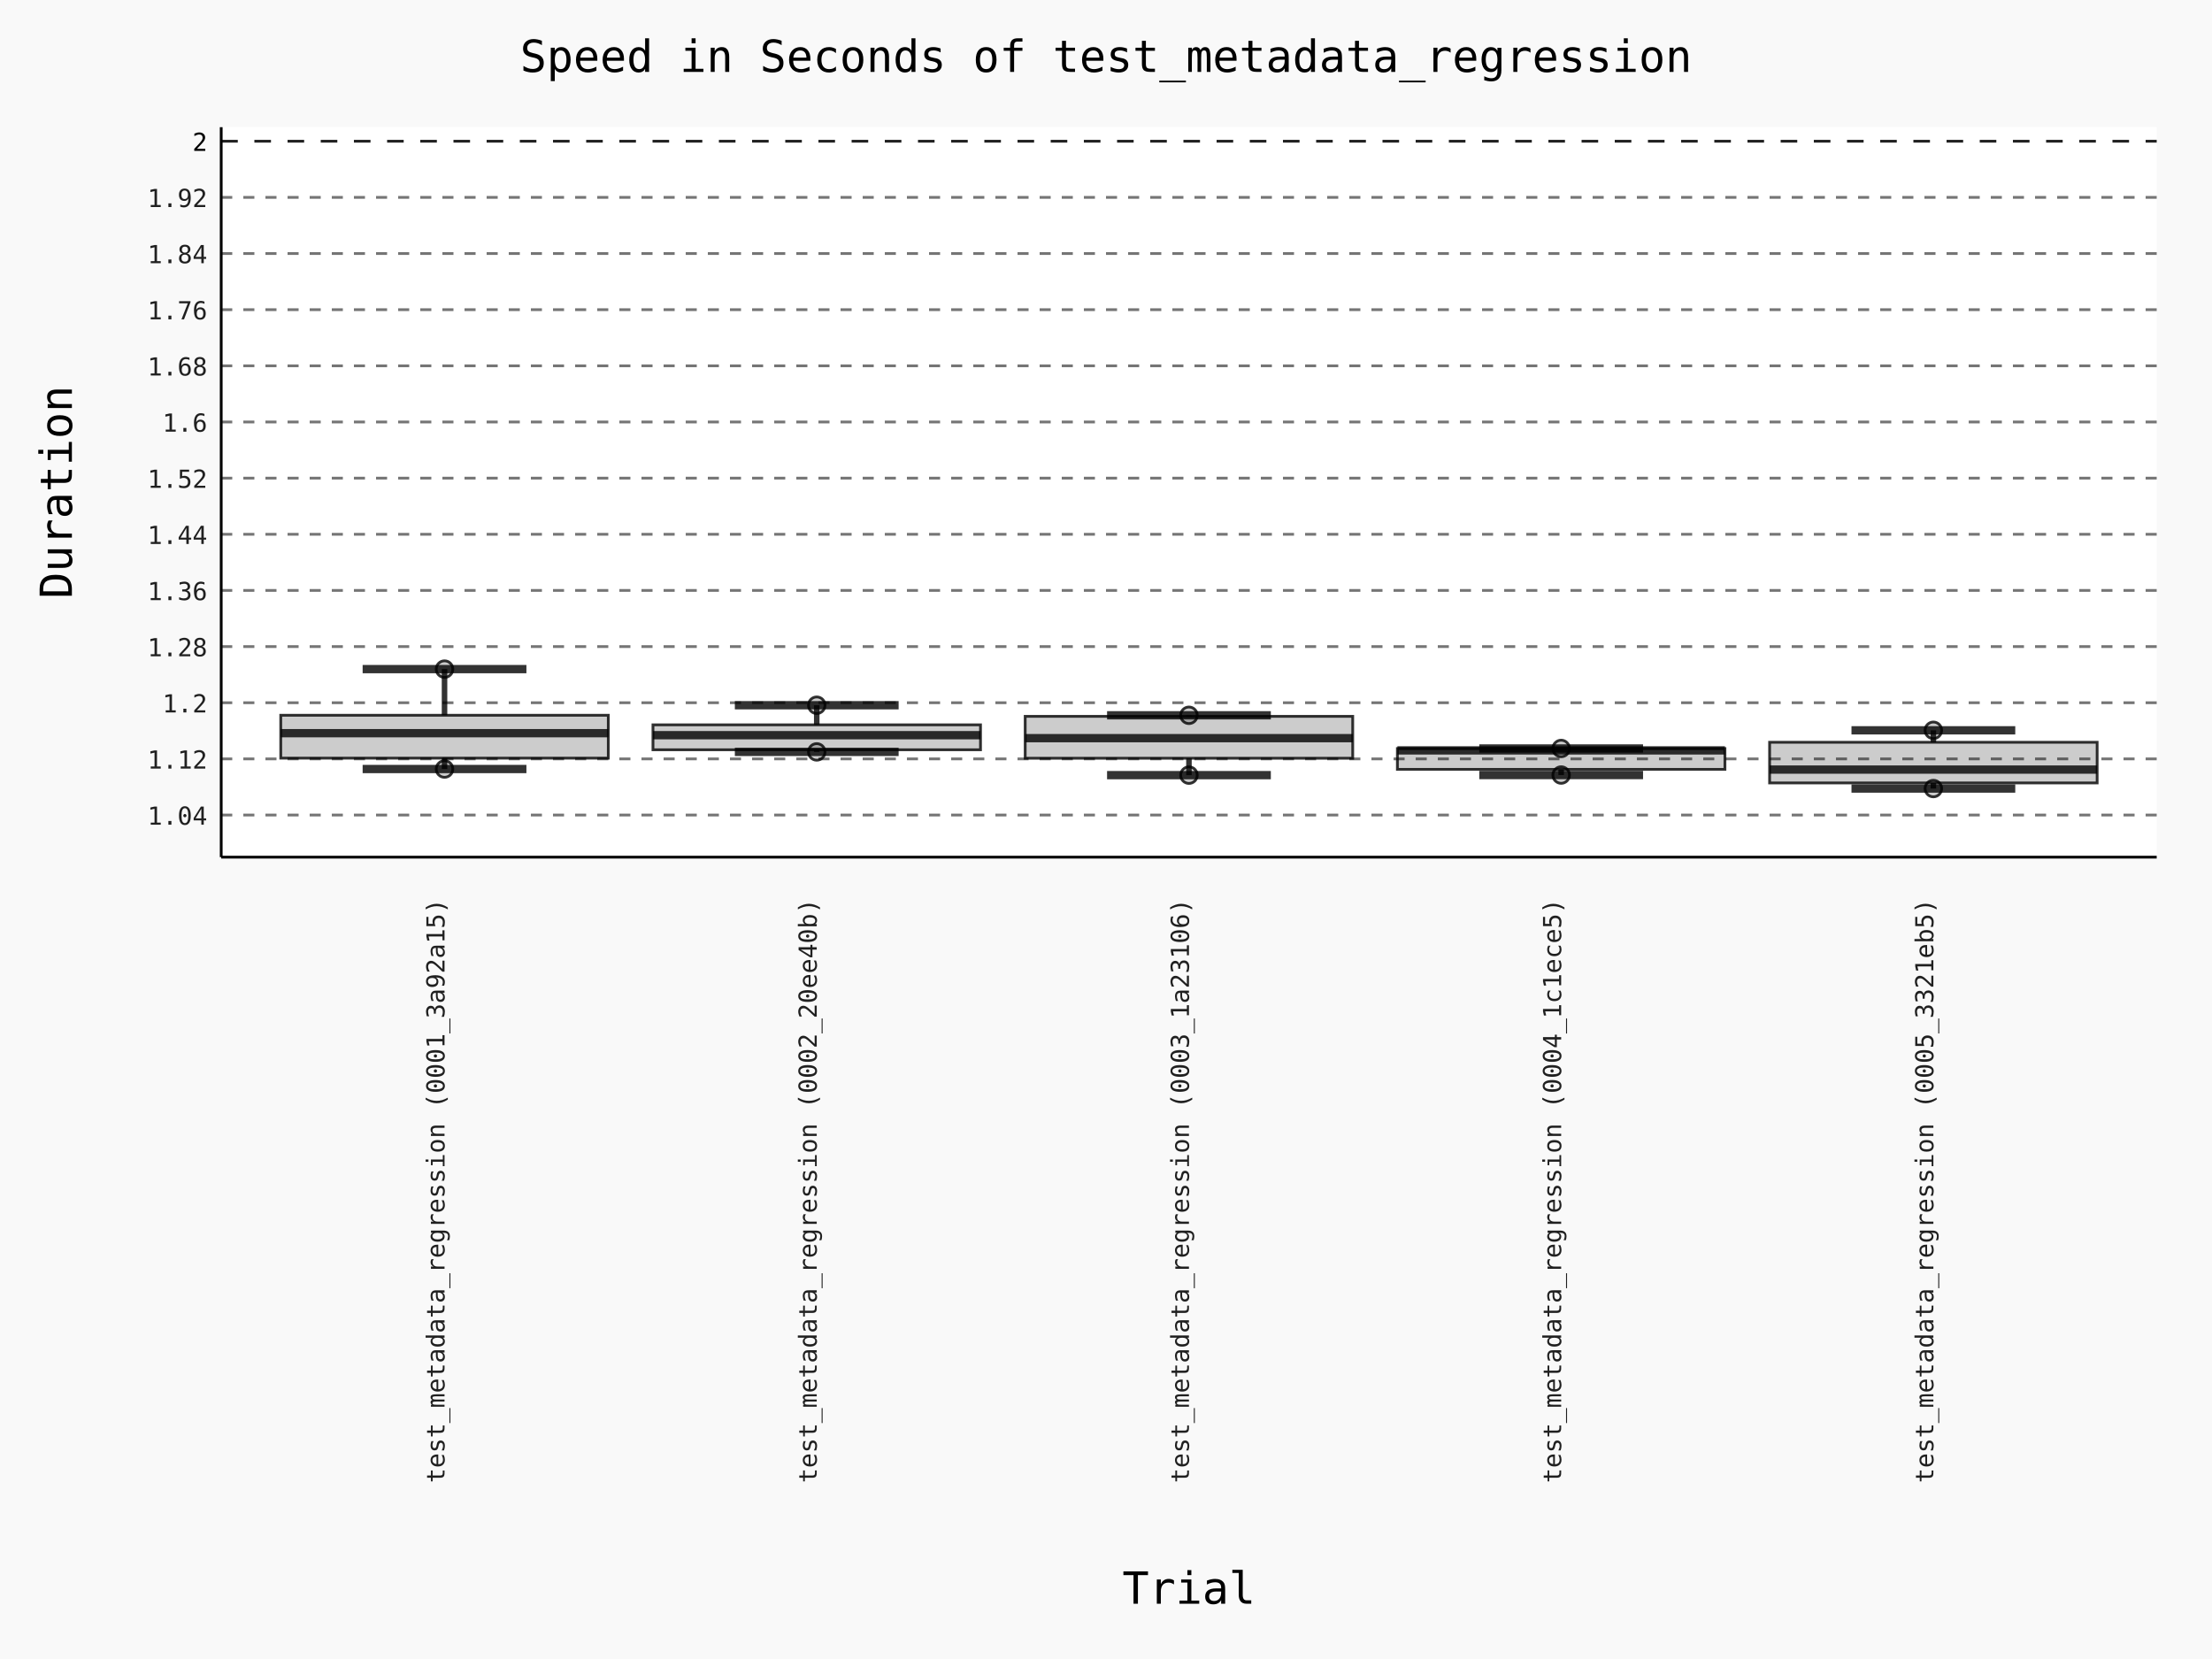
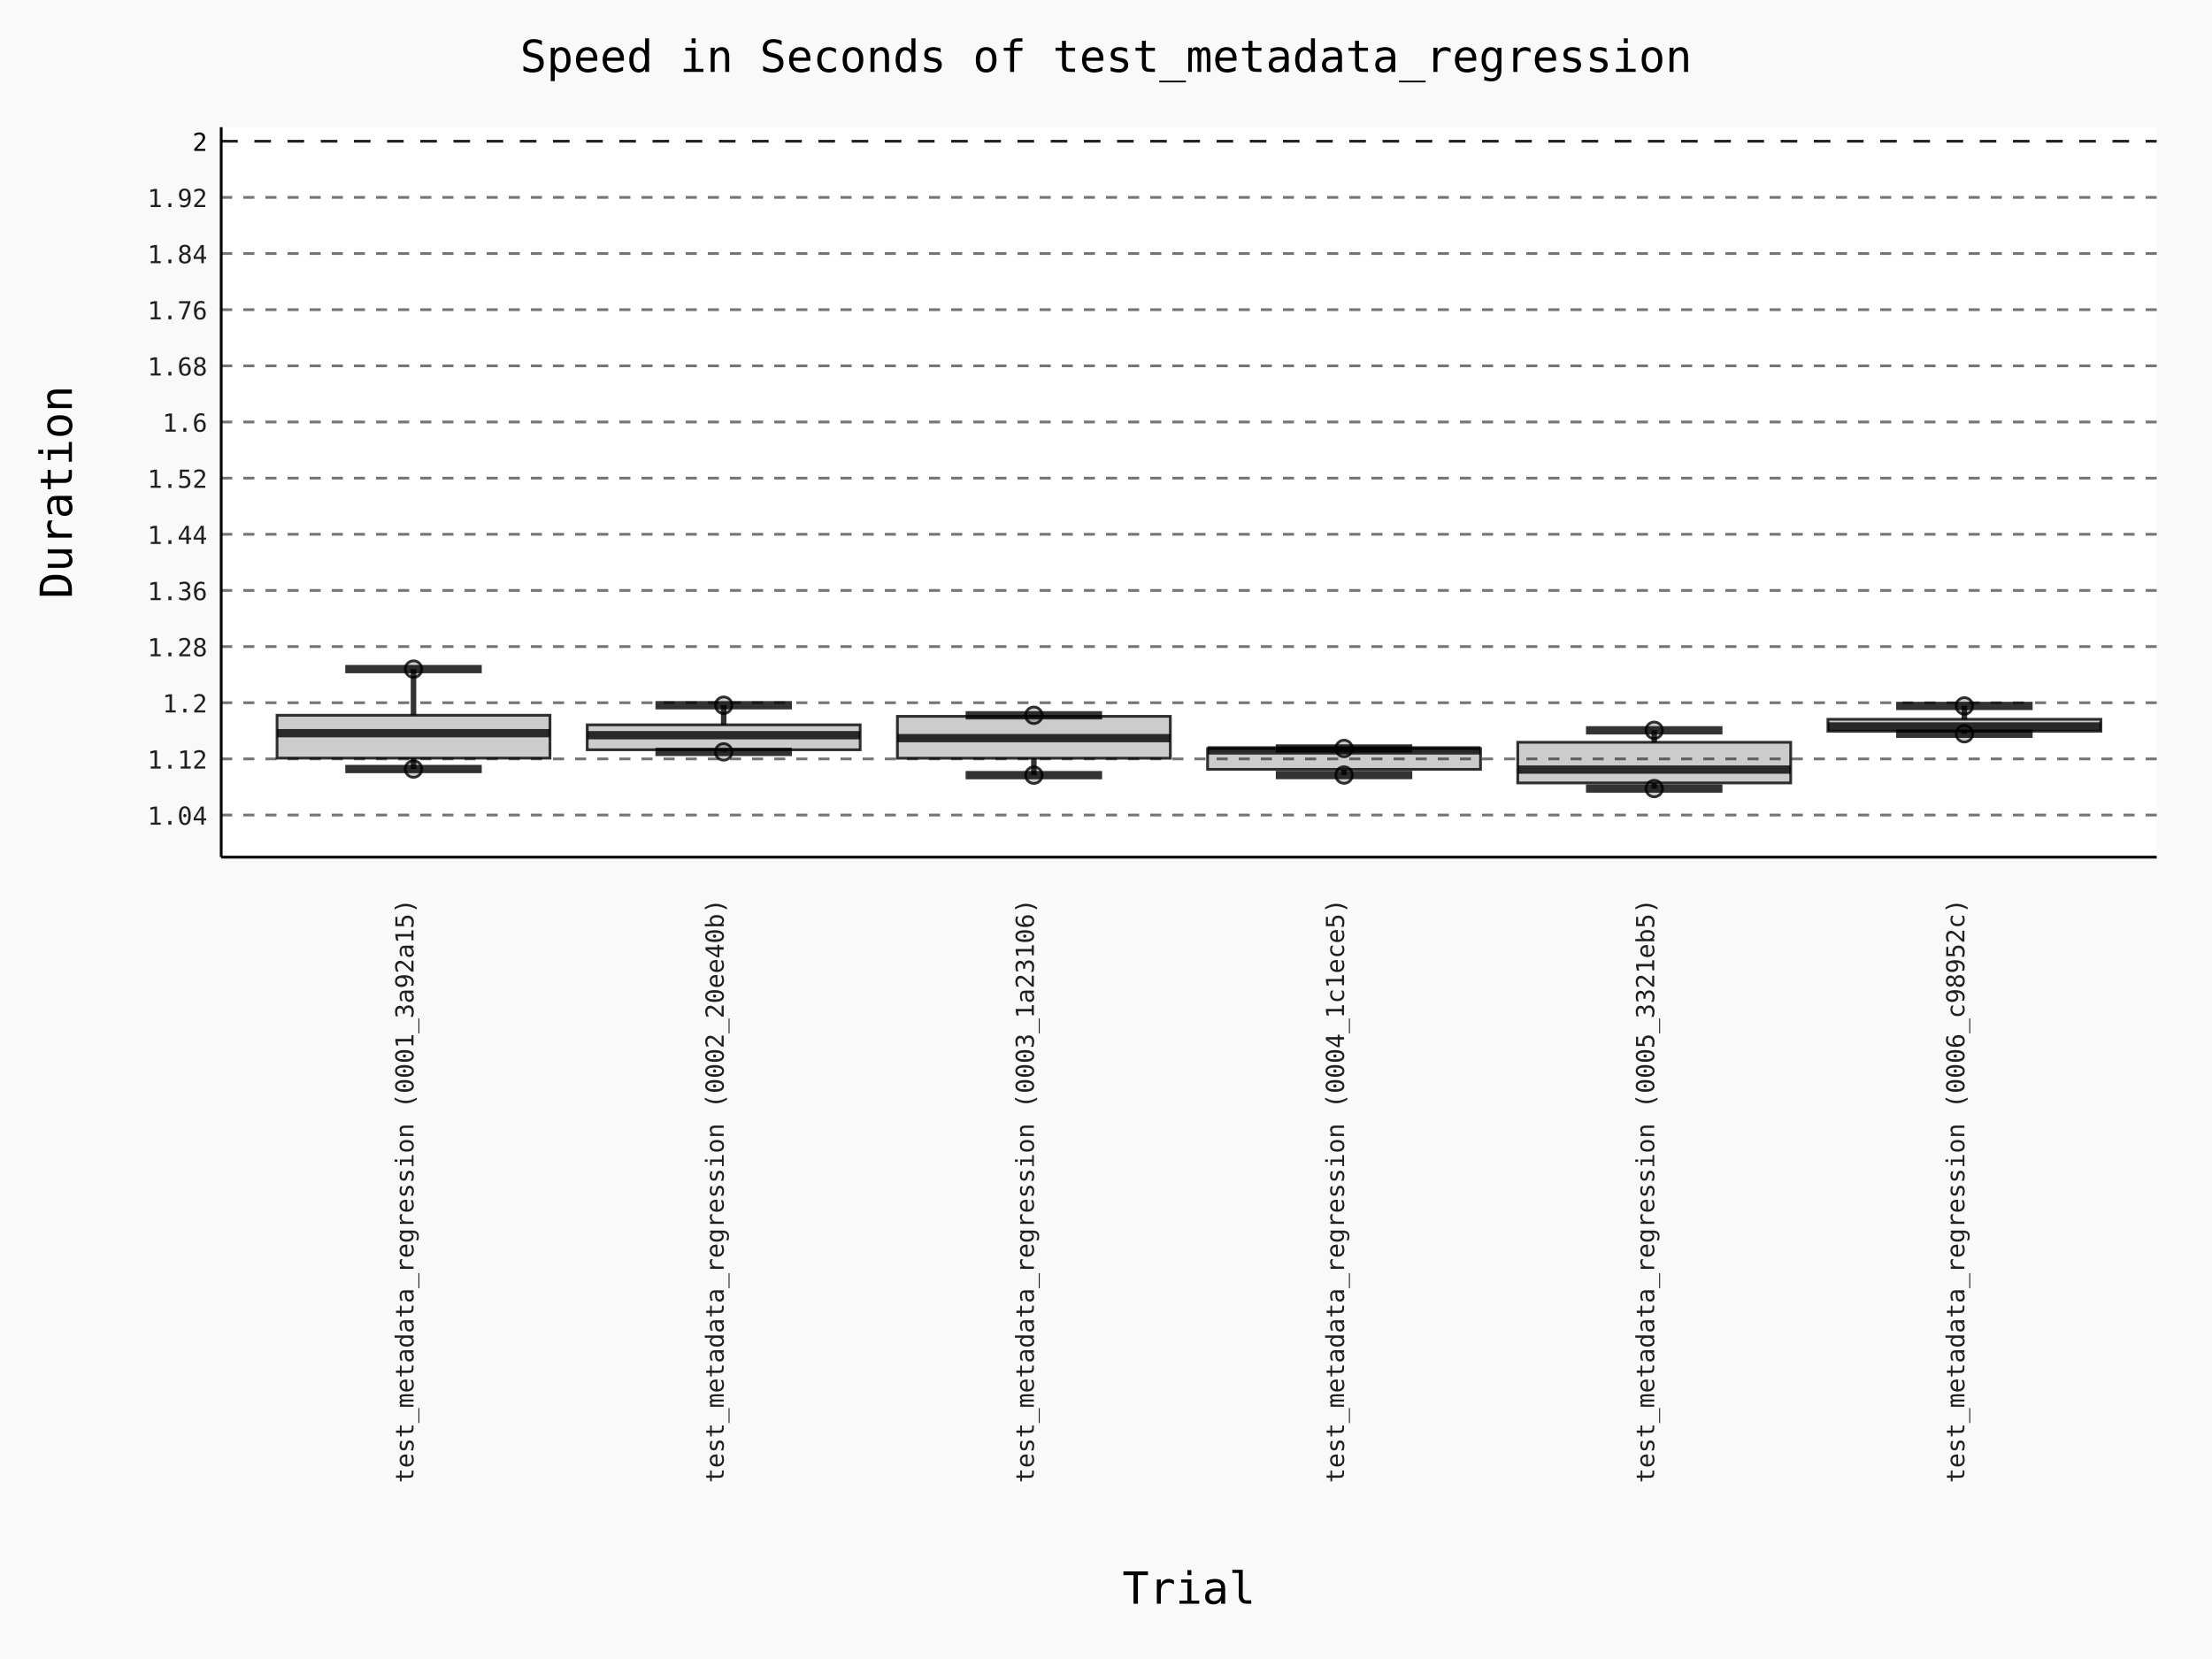
- <svg xmlns="http://www.w3.org/2000/svg" id="chart-25649bca-353e-4a6a-8b78-51e750703fa0" class="pygal-chart" viewBox="0 0 800 600">
+ <svg xmlns="http://www.w3.org/2000/svg" id="chart-a301dcea-3235-4572-bc55-244e0a274393" class="pygal-chart" viewBox="0 0 800 600">
  <defs>
-     <style type="text/css">#chart-25649bca-353e-4a6a-8b78-51e750703fa0{-webkit-user-select:none;-webkit-font-smoothing:antialiased;font-family:Consolas,"Deja Vu Sans Mono","Bitstream Vera Sans Mono","Courier New",monospace}#chart-25649bca-353e-4a6a-8b78-51e750703fa0 .title{font-family:Consolas,"Deja Vu Sans Mono","Bitstream Vera Sans Mono","Courier New",monospace;font-size:16px}#chart-25649bca-353e-4a6a-8b78-51e750703fa0 .legends .legend text{font-family:Consolas,"Deja Vu Sans Mono","Bitstream Vera Sans Mono","Courier New",monospace;font-size:14px}#chart-25649bca-353e-4a6a-8b78-51e750703fa0 .axis text{font-family:Consolas,"Deja Vu Sans Mono","Bitstream Vera Sans Mono","Courier New",monospace;font-size:10px}#chart-25649bca-353e-4a6a-8b78-51e750703fa0 .axis text.major{font-family:Consolas,"Deja Vu Sans Mono","Bitstream Vera Sans Mono","Courier New",monospace;font-size:10px}#chart-25649bca-353e-4a6a-8b78-51e750703fa0 .text-overlay text.value{font-family:Consolas,"Deja Vu Sans Mono","Bitstream Vera Sans Mono","Courier New",monospace;font-size:16px}#chart-25649bca-353e-4a6a-8b78-51e750703fa0 .text-overlay text.label{font-family:Consolas,"Deja Vu Sans Mono","Bitstream Vera Sans Mono","Courier New",monospace;font-size:10px}#chart-25649bca-353e-4a6a-8b78-51e750703fa0 .tooltip{font-family:Consolas,"Deja Vu Sans Mono","Bitstream Vera Sans Mono","Courier New",monospace;font-size:14px}#chart-25649bca-353e-4a6a-8b78-51e750703fa0 text.no_data{font-family:Consolas,"Deja Vu Sans Mono","Bitstream Vera Sans Mono","Courier New",monospace;font-size:64px}
- #chart-25649bca-353e-4a6a-8b78-51e750703fa0{background-color:rgba(249,249,249,1)}#chart-25649bca-353e-4a6a-8b78-51e750703fa0 path,#chart-25649bca-353e-4a6a-8b78-51e750703fa0 line,#chart-25649bca-353e-4a6a-8b78-51e750703fa0 rect,#chart-25649bca-353e-4a6a-8b78-51e750703fa0 circle{-webkit-transition:150ms;-moz-transition:150ms;transition:150ms}#chart-25649bca-353e-4a6a-8b78-51e750703fa0 .graph &gt; .background{fill:rgba(249,249,249,1)}#chart-25649bca-353e-4a6a-8b78-51e750703fa0 .plot &gt; .background{fill:rgba(255,255,255,1)}#chart-25649bca-353e-4a6a-8b78-51e750703fa0 .graph{fill:rgba(0,0,0,.87)}#chart-25649bca-353e-4a6a-8b78-51e750703fa0 text.no_data{fill:rgba(0,0,0,1)}#chart-25649bca-353e-4a6a-8b78-51e750703fa0 .title{fill:rgba(0,0,0,1)}#chart-25649bca-353e-4a6a-8b78-51e750703fa0 .legends .legend text{fill:rgba(0,0,0,.87)}#chart-25649bca-353e-4a6a-8b78-51e750703fa0 .legends .legend:hover text{fill:rgba(0,0,0,1)}#chart-25649bca-353e-4a6a-8b78-51e750703fa0 .axis .line{stroke:rgba(0,0,0,1)}#chart-25649bca-353e-4a6a-8b78-51e750703fa0 .axis .guide.line{stroke:rgba(0,0,0,.54)}#chart-25649bca-353e-4a6a-8b78-51e750703fa0 .axis .major.line{stroke:rgba(0,0,0,.87)}#chart-25649bca-353e-4a6a-8b78-51e750703fa0 .axis text.major{fill:rgba(0,0,0,1)}#chart-25649bca-353e-4a6a-8b78-51e750703fa0 .axis.y .guides:hover .guide.line,#chart-25649bca-353e-4a6a-8b78-51e750703fa0 .line-graph .axis.x .guides:hover .guide.line,#chart-25649bca-353e-4a6a-8b78-51e750703fa0 .stackedline-graph .axis.x .guides:hover .guide.line,#chart-25649bca-353e-4a6a-8b78-51e750703fa0 .xy-graph .axis.x .guides:hover .guide.line{stroke:rgba(0,0,0,1)}#chart-25649bca-353e-4a6a-8b78-51e750703fa0 .axis .guides:hover text{fill:rgba(0,0,0,1)}#chart-25649bca-353e-4a6a-8b78-51e750703fa0 .reactive{fill-opacity:.7;stroke-opacity:.8}#chart-25649bca-353e-4a6a-8b78-51e750703fa0 .ci{stroke:rgba(0,0,0,.87)}#chart-25649bca-353e-4a6a-8b78-51e750703fa0 .reactive.active,#chart-25649bca-353e-4a6a-8b78-51e750703fa0 .active .reactive{fill-opacity:.8;stroke-opacity:.9;stroke-width:4}#chart-25649bca-353e-4a6a-8b78-51e750703fa0 .ci .reactive.active{stroke-width:1.5}#chart-25649bca-353e-4a6a-8b78-51e750703fa0 .series text{fill:rgba(0,0,0,1)}#chart-25649bca-353e-4a6a-8b78-51e750703fa0 .tooltip rect{fill:rgba(255,255,255,1);stroke:rgba(0,0,0,1);-webkit-transition:opacity 150ms;-moz-transition:opacity 150ms;transition:opacity 150ms}#chart-25649bca-353e-4a6a-8b78-51e750703fa0 .tooltip .label{fill:rgba(0,0,0,.87)}#chart-25649bca-353e-4a6a-8b78-51e750703fa0 .tooltip .label{fill:rgba(0,0,0,.87)}#chart-25649bca-353e-4a6a-8b78-51e750703fa0 .tooltip .legend{font-size:.8em;fill:rgba(0,0,0,.54)}#chart-25649bca-353e-4a6a-8b78-51e750703fa0 .tooltip .x_label{font-size:.6em;fill:rgba(0,0,0,1)}#chart-25649bca-353e-4a6a-8b78-51e750703fa0 .tooltip .xlink{font-size:.5em;text-decoration:underline}#chart-25649bca-353e-4a6a-8b78-51e750703fa0 .tooltip .value{font-size:1.5em}#chart-25649bca-353e-4a6a-8b78-51e750703fa0 .bound{font-size:.5em}#chart-25649bca-353e-4a6a-8b78-51e750703fa0 .max-value{font-size:.75em;fill:rgba(0,0,0,.54)}#chart-25649bca-353e-4a6a-8b78-51e750703fa0 .map-element{fill:rgba(255,255,255,1);stroke:rgba(0,0,0,.54) !important}#chart-25649bca-353e-4a6a-8b78-51e750703fa0 .map-element .reactive{fill-opacity:inherit;stroke-opacity:inherit}#chart-25649bca-353e-4a6a-8b78-51e750703fa0 .color-0,#chart-25649bca-353e-4a6a-8b78-51e750703fa0 .color-0 a:visited{stroke:#000000;fill:#000000}#chart-25649bca-353e-4a6a-8b78-51e750703fa0 .color-1,#chart-25649bca-353e-4a6a-8b78-51e750703fa0 .color-1 a:visited{stroke:#000000;fill:#000000}#chart-25649bca-353e-4a6a-8b78-51e750703fa0 .color-2,#chart-25649bca-353e-4a6a-8b78-51e750703fa0 .color-2 a:visited{stroke:#000000;fill:#000000}#chart-25649bca-353e-4a6a-8b78-51e750703fa0 .color-3,#chart-25649bca-353e-4a6a-8b78-51e750703fa0 .color-3 a:visited{stroke:#000000;fill:#000000}#chart-25649bca-353e-4a6a-8b78-51e750703fa0 .color-4,#chart-25649bca-353e-4a6a-8b78-51e750703fa0 .color-4 a:visited{stroke:#000000;fill:#000000}#chart-25649bca-353e-4a6a-8b78-51e750703fa0 .text-overlay .color-0 text{fill:white}#chart-25649bca-353e-4a6a-8b78-51e750703fa0 .text-overlay .color-1 text{fill:white}#chart-25649bca-353e-4a6a-8b78-51e750703fa0 .text-overlay .color-2 text{fill:white}#chart-25649bca-353e-4a6a-8b78-51e750703fa0 .text-overlay .color-3 text{fill:white}#chart-25649bca-353e-4a6a-8b78-51e750703fa0 .text-overlay .color-4 text{fill:white}
- #chart-25649bca-353e-4a6a-8b78-51e750703fa0 text.no_data{text-anchor:middle}#chart-25649bca-353e-4a6a-8b78-51e750703fa0 .guide.line{fill:none}#chart-25649bca-353e-4a6a-8b78-51e750703fa0 .centered{text-anchor:middle}#chart-25649bca-353e-4a6a-8b78-51e750703fa0 .title{text-anchor:middle}#chart-25649bca-353e-4a6a-8b78-51e750703fa0 .legends .legend text{fill-opacity:1}#chart-25649bca-353e-4a6a-8b78-51e750703fa0 .axis.x text{text-anchor:middle}#chart-25649bca-353e-4a6a-8b78-51e750703fa0 .axis.x:not(.web) text[transform]{text-anchor:start}#chart-25649bca-353e-4a6a-8b78-51e750703fa0 .axis.x:not(.web) text[transform].backwards{text-anchor:end}#chart-25649bca-353e-4a6a-8b78-51e750703fa0 .axis.y text{text-anchor:end}#chart-25649bca-353e-4a6a-8b78-51e750703fa0 .axis.y text[transform].backwards{text-anchor:start}#chart-25649bca-353e-4a6a-8b78-51e750703fa0 .axis.y2 text{text-anchor:start}#chart-25649bca-353e-4a6a-8b78-51e750703fa0 .axis.y2 text[transform].backwards{text-anchor:end}#chart-25649bca-353e-4a6a-8b78-51e750703fa0 .axis .guide.line{stroke-dasharray:4,4}#chart-25649bca-353e-4a6a-8b78-51e750703fa0 .axis .major.guide.line{stroke-dasharray:6,6}#chart-25649bca-353e-4a6a-8b78-51e750703fa0 .horizontal .axis.y .guide.line,#chart-25649bca-353e-4a6a-8b78-51e750703fa0 .horizontal .axis.y2 .guide.line,#chart-25649bca-353e-4a6a-8b78-51e750703fa0 .vertical .axis.x .guide.line{opacity:0}#chart-25649bca-353e-4a6a-8b78-51e750703fa0 .horizontal .axis.always_show .guide.line,#chart-25649bca-353e-4a6a-8b78-51e750703fa0 .vertical .axis.always_show .guide.line{opacity:1 !important}#chart-25649bca-353e-4a6a-8b78-51e750703fa0 .axis.y .guides:hover .guide.line,#chart-25649bca-353e-4a6a-8b78-51e750703fa0 .axis.y2 .guides:hover .guide.line,#chart-25649bca-353e-4a6a-8b78-51e750703fa0 .axis.x .guides:hover .guide.line{opacity:1}#chart-25649bca-353e-4a6a-8b78-51e750703fa0 .axis .guides:hover text{opacity:1}#chart-25649bca-353e-4a6a-8b78-51e750703fa0 .nofill{fill:none}#chart-25649bca-353e-4a6a-8b78-51e750703fa0 .subtle-fill{fill-opacity:.2}#chart-25649bca-353e-4a6a-8b78-51e750703fa0 .dot{stroke-width:1px;fill-opacity:1}#chart-25649bca-353e-4a6a-8b78-51e750703fa0 .dot.active{stroke-width:5px}#chart-25649bca-353e-4a6a-8b78-51e750703fa0 .dot.negative{fill:transparent}#chart-25649bca-353e-4a6a-8b78-51e750703fa0 text,#chart-25649bca-353e-4a6a-8b78-51e750703fa0 tspan{stroke:none !important}#chart-25649bca-353e-4a6a-8b78-51e750703fa0 .series text.active{opacity:1}#chart-25649bca-353e-4a6a-8b78-51e750703fa0 .tooltip rect{fill-opacity:.95;stroke-width:.5}#chart-25649bca-353e-4a6a-8b78-51e750703fa0 .tooltip text{fill-opacity:1}#chart-25649bca-353e-4a6a-8b78-51e750703fa0 .showable{visibility:hidden}#chart-25649bca-353e-4a6a-8b78-51e750703fa0 .showable.shown{visibility:visible}#chart-25649bca-353e-4a6a-8b78-51e750703fa0 .gauge-background{fill:rgba(229,229,229,1);stroke:none}#chart-25649bca-353e-4a6a-8b78-51e750703fa0 .bg-lines{stroke:rgba(249,249,249,1);stroke-width:2px}
+     <style type="text/css">#chart-a301dcea-3235-4572-bc55-244e0a274393{-webkit-user-select:none;-webkit-font-smoothing:antialiased;font-family:Consolas,"Deja Vu Sans Mono","Bitstream Vera Sans Mono","Courier New",monospace}#chart-a301dcea-3235-4572-bc55-244e0a274393 .title{font-family:Consolas,"Deja Vu Sans Mono","Bitstream Vera Sans Mono","Courier New",monospace;font-size:16px}#chart-a301dcea-3235-4572-bc55-244e0a274393 .legends .legend text{font-family:Consolas,"Deja Vu Sans Mono","Bitstream Vera Sans Mono","Courier New",monospace;font-size:14px}#chart-a301dcea-3235-4572-bc55-244e0a274393 .axis text{font-family:Consolas,"Deja Vu Sans Mono","Bitstream Vera Sans Mono","Courier New",monospace;font-size:10px}#chart-a301dcea-3235-4572-bc55-244e0a274393 .axis text.major{font-family:Consolas,"Deja Vu Sans Mono","Bitstream Vera Sans Mono","Courier New",monospace;font-size:10px}#chart-a301dcea-3235-4572-bc55-244e0a274393 .text-overlay text.value{font-family:Consolas,"Deja Vu Sans Mono","Bitstream Vera Sans Mono","Courier New",monospace;font-size:16px}#chart-a301dcea-3235-4572-bc55-244e0a274393 .text-overlay text.label{font-family:Consolas,"Deja Vu Sans Mono","Bitstream Vera Sans Mono","Courier New",monospace;font-size:10px}#chart-a301dcea-3235-4572-bc55-244e0a274393 .tooltip{font-family:Consolas,"Deja Vu Sans Mono","Bitstream Vera Sans Mono","Courier New",monospace;font-size:14px}#chart-a301dcea-3235-4572-bc55-244e0a274393 text.no_data{font-family:Consolas,"Deja Vu Sans Mono","Bitstream Vera Sans Mono","Courier New",monospace;font-size:64px}
+ #chart-a301dcea-3235-4572-bc55-244e0a274393{background-color:rgba(249,249,249,1)}#chart-a301dcea-3235-4572-bc55-244e0a274393 path,#chart-a301dcea-3235-4572-bc55-244e0a274393 line,#chart-a301dcea-3235-4572-bc55-244e0a274393 rect,#chart-a301dcea-3235-4572-bc55-244e0a274393 circle{-webkit-transition:150ms;-moz-transition:150ms;transition:150ms}#chart-a301dcea-3235-4572-bc55-244e0a274393 .graph &gt; .background{fill:rgba(249,249,249,1)}#chart-a301dcea-3235-4572-bc55-244e0a274393 .plot &gt; .background{fill:rgba(255,255,255,1)}#chart-a301dcea-3235-4572-bc55-244e0a274393 .graph{fill:rgba(0,0,0,.87)}#chart-a301dcea-3235-4572-bc55-244e0a274393 text.no_data{fill:rgba(0,0,0,1)}#chart-a301dcea-3235-4572-bc55-244e0a274393 .title{fill:rgba(0,0,0,1)}#chart-a301dcea-3235-4572-bc55-244e0a274393 .legends .legend text{fill:rgba(0,0,0,.87)}#chart-a301dcea-3235-4572-bc55-244e0a274393 .legends .legend:hover text{fill:rgba(0,0,0,1)}#chart-a301dcea-3235-4572-bc55-244e0a274393 .axis .line{stroke:rgba(0,0,0,1)}#chart-a301dcea-3235-4572-bc55-244e0a274393 .axis .guide.line{stroke:rgba(0,0,0,.54)}#chart-a301dcea-3235-4572-bc55-244e0a274393 .axis .major.line{stroke:rgba(0,0,0,.87)}#chart-a301dcea-3235-4572-bc55-244e0a274393 .axis text.major{fill:rgba(0,0,0,1)}#chart-a301dcea-3235-4572-bc55-244e0a274393 .axis.y .guides:hover .guide.line,#chart-a301dcea-3235-4572-bc55-244e0a274393 .line-graph .axis.x .guides:hover .guide.line,#chart-a301dcea-3235-4572-bc55-244e0a274393 .stackedline-graph .axis.x .guides:hover .guide.line,#chart-a301dcea-3235-4572-bc55-244e0a274393 .xy-graph .axis.x .guides:hover .guide.line{stroke:rgba(0,0,0,1)}#chart-a301dcea-3235-4572-bc55-244e0a274393 .axis .guides:hover text{fill:rgba(0,0,0,1)}#chart-a301dcea-3235-4572-bc55-244e0a274393 .reactive{fill-opacity:.7;stroke-opacity:.8}#chart-a301dcea-3235-4572-bc55-244e0a274393 .ci{stroke:rgba(0,0,0,.87)}#chart-a301dcea-3235-4572-bc55-244e0a274393 .reactive.active,#chart-a301dcea-3235-4572-bc55-244e0a274393 .active .reactive{fill-opacity:.8;stroke-opacity:.9;stroke-width:4}#chart-a301dcea-3235-4572-bc55-244e0a274393 .ci .reactive.active{stroke-width:1.5}#chart-a301dcea-3235-4572-bc55-244e0a274393 .series text{fill:rgba(0,0,0,1)}#chart-a301dcea-3235-4572-bc55-244e0a274393 .tooltip rect{fill:rgba(255,255,255,1);stroke:rgba(0,0,0,1);-webkit-transition:opacity 150ms;-moz-transition:opacity 150ms;transition:opacity 150ms}#chart-a301dcea-3235-4572-bc55-244e0a274393 .tooltip .label{fill:rgba(0,0,0,.87)}#chart-a301dcea-3235-4572-bc55-244e0a274393 .tooltip .label{fill:rgba(0,0,0,.87)}#chart-a301dcea-3235-4572-bc55-244e0a274393 .tooltip .legend{font-size:.8em;fill:rgba(0,0,0,.54)}#chart-a301dcea-3235-4572-bc55-244e0a274393 .tooltip .x_label{font-size:.6em;fill:rgba(0,0,0,1)}#chart-a301dcea-3235-4572-bc55-244e0a274393 .tooltip .xlink{font-size:.5em;text-decoration:underline}#chart-a301dcea-3235-4572-bc55-244e0a274393 .tooltip .value{font-size:1.5em}#chart-a301dcea-3235-4572-bc55-244e0a274393 .bound{font-size:.5em}#chart-a301dcea-3235-4572-bc55-244e0a274393 .max-value{font-size:.75em;fill:rgba(0,0,0,.54)}#chart-a301dcea-3235-4572-bc55-244e0a274393 .map-element{fill:rgba(255,255,255,1);stroke:rgba(0,0,0,.54) !important}#chart-a301dcea-3235-4572-bc55-244e0a274393 .map-element .reactive{fill-opacity:inherit;stroke-opacity:inherit}#chart-a301dcea-3235-4572-bc55-244e0a274393 .color-0,#chart-a301dcea-3235-4572-bc55-244e0a274393 .color-0 a:visited{stroke:#000000;fill:#000000}#chart-a301dcea-3235-4572-bc55-244e0a274393 .color-1,#chart-a301dcea-3235-4572-bc55-244e0a274393 .color-1 a:visited{stroke:#000000;fill:#000000}#chart-a301dcea-3235-4572-bc55-244e0a274393 .color-2,#chart-a301dcea-3235-4572-bc55-244e0a274393 .color-2 a:visited{stroke:#000000;fill:#000000}#chart-a301dcea-3235-4572-bc55-244e0a274393 .color-3,#chart-a301dcea-3235-4572-bc55-244e0a274393 .color-3 a:visited{stroke:#000000;fill:#000000}#chart-a301dcea-3235-4572-bc55-244e0a274393 .color-4,#chart-a301dcea-3235-4572-bc55-244e0a274393 .color-4 a:visited{stroke:#000000;fill:#000000}#chart-a301dcea-3235-4572-bc55-244e0a274393 .color-5,#chart-a301dcea-3235-4572-bc55-244e0a274393 .color-5 a:visited{stroke:#000000;fill:#000000}#chart-a301dcea-3235-4572-bc55-244e0a274393 .text-overlay .color-0 text{fill:white}#chart-a301dcea-3235-4572-bc55-244e0a274393 .text-overlay .color-1 text{fill:white}#chart-a301dcea-3235-4572-bc55-244e0a274393 .text-overlay .color-2 text{fill:white}#chart-a301dcea-3235-4572-bc55-244e0a274393 .text-overlay .color-3 text{fill:white}#chart-a301dcea-3235-4572-bc55-244e0a274393 .text-overlay .color-4 text{fill:white}#chart-a301dcea-3235-4572-bc55-244e0a274393 .text-overlay .color-5 text{fill:white}
+ #chart-a301dcea-3235-4572-bc55-244e0a274393 text.no_data{text-anchor:middle}#chart-a301dcea-3235-4572-bc55-244e0a274393 .guide.line{fill:none}#chart-a301dcea-3235-4572-bc55-244e0a274393 .centered{text-anchor:middle}#chart-a301dcea-3235-4572-bc55-244e0a274393 .title{text-anchor:middle}#chart-a301dcea-3235-4572-bc55-244e0a274393 .legends .legend text{fill-opacity:1}#chart-a301dcea-3235-4572-bc55-244e0a274393 .axis.x text{text-anchor:middle}#chart-a301dcea-3235-4572-bc55-244e0a274393 .axis.x:not(.web) text[transform]{text-anchor:start}#chart-a301dcea-3235-4572-bc55-244e0a274393 .axis.x:not(.web) text[transform].backwards{text-anchor:end}#chart-a301dcea-3235-4572-bc55-244e0a274393 .axis.y text{text-anchor:end}#chart-a301dcea-3235-4572-bc55-244e0a274393 .axis.y text[transform].backwards{text-anchor:start}#chart-a301dcea-3235-4572-bc55-244e0a274393 .axis.y2 text{text-anchor:start}#chart-a301dcea-3235-4572-bc55-244e0a274393 .axis.y2 text[transform].backwards{text-anchor:end}#chart-a301dcea-3235-4572-bc55-244e0a274393 .axis .guide.line{stroke-dasharray:4,4}#chart-a301dcea-3235-4572-bc55-244e0a274393 .axis .major.guide.line{stroke-dasharray:6,6}#chart-a301dcea-3235-4572-bc55-244e0a274393 .horizontal .axis.y .guide.line,#chart-a301dcea-3235-4572-bc55-244e0a274393 .horizontal .axis.y2 .guide.line,#chart-a301dcea-3235-4572-bc55-244e0a274393 .vertical .axis.x .guide.line{opacity:0}#chart-a301dcea-3235-4572-bc55-244e0a274393 .horizontal .axis.always_show .guide.line,#chart-a301dcea-3235-4572-bc55-244e0a274393 .vertical .axis.always_show .guide.line{opacity:1 !important}#chart-a301dcea-3235-4572-bc55-244e0a274393 .axis.y .guides:hover .guide.line,#chart-a301dcea-3235-4572-bc55-244e0a274393 .axis.y2 .guides:hover .guide.line,#chart-a301dcea-3235-4572-bc55-244e0a274393 .axis.x .guides:hover .guide.line{opacity:1}#chart-a301dcea-3235-4572-bc55-244e0a274393 .axis .guides:hover text{opacity:1}#chart-a301dcea-3235-4572-bc55-244e0a274393 .nofill{fill:none}#chart-a301dcea-3235-4572-bc55-244e0a274393 .subtle-fill{fill-opacity:.2}#chart-a301dcea-3235-4572-bc55-244e0a274393 .dot{stroke-width:1px;fill-opacity:1}#chart-a301dcea-3235-4572-bc55-244e0a274393 .dot.active{stroke-width:5px}#chart-a301dcea-3235-4572-bc55-244e0a274393 .dot.negative{fill:transparent}#chart-a301dcea-3235-4572-bc55-244e0a274393 text,#chart-a301dcea-3235-4572-bc55-244e0a274393 tspan{stroke:none !important}#chart-a301dcea-3235-4572-bc55-244e0a274393 .series text.active{opacity:1}#chart-a301dcea-3235-4572-bc55-244e0a274393 .tooltip rect{fill-opacity:.95;stroke-width:.5}#chart-a301dcea-3235-4572-bc55-244e0a274393 .tooltip text{fill-opacity:1}#chart-a301dcea-3235-4572-bc55-244e0a274393 .showable{visibility:hidden}#chart-a301dcea-3235-4572-bc55-244e0a274393 .showable.shown{visibility:visible}#chart-a301dcea-3235-4572-bc55-244e0a274393 .gauge-background{fill:rgba(229,229,229,1);stroke:none}#chart-a301dcea-3235-4572-bc55-244e0a274393 .bg-lines{stroke:rgba(249,249,249,1);stroke-width:2px}
.tooltip .value{font-size:1em !important}.axis text{font-size:9px !important}</style>
  </defs>
  <g class="graph custombox-graph vertical">
    <rect x="0" y="0" width="800" height="600" class="background" />
    <g transform="translate(80, 46)" class="plot">
      <rect x="0" y="0" width="700.0" height="264.0" class="background" />
      <g class="axis y always_show">
        <path d="M0 264 h700" class="line" />
        <g class="guides">
          <path d="M0 248.769 h700" class="guide line" />
          <text x="-5" y="252.269" class="">1.04</text>
        </g>
        <g class="guides">
          <path d="M0 228.462 h700" class="guide line" />
          <text x="-5" y="231.962" class="">1.12</text>
        </g>
        <g class="guides">
          <path d="M0 208.154 h700" class="guide line" />
          <text x="-5" y="211.654" class="">1.2</text>
        </g>
        <g class="guides">
          <path d="M0 187.846 h700" class="guide line" />
          <text x="-5" y="191.346" class="">1.28</text>
        </g>
        <g class="guides">
          <path d="M0 167.538 h700" class="guide line" />
          <text x="-5" y="171.038" class="">1.36</text>
        </g>
        <g class="guides">
          <path d="M0 147.231 h700" class="guide line" />
          <text x="-5" y="150.731" class="">1.44</text>
        </g>
        <g class="guides">
          <path d="M0 126.923 h700" class="guide line" />
          <text x="-5" y="130.423" class="">1.52</text>
        </g>
        <g class="guides">
          <path d="M0 106.615 h700" class="guide line" />
          <text x="-5" y="110.115" class="">1.6</text>
        </g>
        <g class="guides">
          <path d="M0 86.308 h700" class="guide line" />
          <text x="-5" y="89.808" class="">1.68</text>
        </g>
        <g class="guides">
          <path d="M0 66 h700" class="guide line" />
          <text x="-5" y="69.5" class="">1.76</text>
        </g>
        <g class="guides">
          <path d="M0 45.692 h700" class="guide line" />
          <text x="-5" y="49.192" class="">1.84</text>
        </g>
        <g class="guides">
          <path d="M0 25.385 h700" class="guide line" />
          <text x="-5" y="28.885" class="">1.92</text>
        </g>
        <g class="guides">
          <path d="M0 5.077 h700" class="major guide line" />
          <text x="-5" y="8.577" class="major">2</text>
        </g>
      </g>
      <g class="axis x">
        <path d="M0 0 v264" class="line" />
        <g class="guides">
-           <path d="M80.769 0 v264" class="guide line" />
-           <text x="80.769" y="279.0" class="backwards" transform="rotate(270 80.76923 279)">test_metadata_regression (0001_3a92a15)</text>
-         </g>
-         <g class="guides">
-           <path d="M215.385 0 v264" class="guide line" />
-           <text x="215.385" y="279.0" class="backwards" transform="rotate(270 215.3846 279)">test_metadata_regression (0002_20ee40b)</text>
-         </g>
-         <g class="guides">
-           <path d="M350 0 v264" class="guide line" />
-           <text x="350.0" y="279.0" class="backwards" transform="rotate(270 350 279)">test_metadata_regression (0003_1a23106)</text>
-         </g>
-         <g class="guides">
-           <path d="M484.615 0 v264" class="guide line" />
-           <text x="484.615" y="279.0" class="backwards" transform="rotate(270 484.6154 279)">test_metadata_regression (0004_1c1ece5)</text>
-         </g>
-         <g class="guides">
-           <path d="M619.231 0 v264" class="guide line" />
-           <text x="619.231" y="279.0" class="backwards" transform="rotate(270 619.2308 279)">test_metadata_regression (0005_3321eb5)</text>
+           <path d="M69.551 0 v264" class="guide line" />
+           <text x="69.551" y="279.0" class="backwards" transform="rotate(270 69.55128 279)">test_metadata_regression (0001_3a92a15)</text>
+         </g>
+         <g class="guides">
+           <path d="M181.731 0 v264" class="guide line" />
+           <text x="181.731" y="279.0" class="backwards" transform="rotate(270 181.7308 279)">test_metadata_regression (0002_20ee40b)</text>
+         </g>
+         <g class="guides">
+           <path d="M293.91 0 v264" class="guide line" />
+           <text x="293.91" y="279.0" class="backwards" transform="rotate(270 293.9103 279)">test_metadata_regression (0003_1a23106)</text>
+         </g>
+         <g class="guides">
+           <path d="M406.09 0 v264" class="guide line" />
+           <text x="406.09" y="279.0" class="backwards" transform="rotate(270 406.0897 279)">test_metadata_regression (0004_1c1ece5)</text>
+         </g>
+         <g class="guides">
+           <path d="M518.269 0 v264" class="guide line" />
+           <text x="518.269" y="279.0" class="backwards" transform="rotate(270 518.2692 279)">test_metadata_regression (0005_3321eb5)</text>
+         </g>
+         <g class="guides">
+           <path d="M630.449 0 v264" class="guide line" />
+           <text x="630.449" y="279.0" class="backwards" transform="rotate(270 630.4487 279)">test_metadata_regression (0006_c98952c)</text>
        </g>
      </g>
      <g class="series serie-0 color-0">
        <g class="boxes">
          <g class="box">
-             <path stroke-width="3" d="M51.154 232.127 L110.385 232.127" class="reactive tooltip-trigger" />
-             <path stroke-width="3" d="M21.538 219.167 L140 219.167" class="reactive tooltip-trigger" />
-             <path stroke-width="3" d="M51.154 195.994 L110.385 195.994" class="reactive tooltip-trigger" />
-             <path stroke-width="2" d="M80.769 232.127 L80.769 228.193" class="reactive tooltip-trigger" />
-             <path stroke-width="2" d="M80.769 195.994 L80.769 212.679" class="reactive tooltip-trigger" />
-             <rect x="21.538" y="212.679" height="15.515" width="118.462" class="subtle-fill reactive tooltip-trigger" />
-             <circle cx="80.769" cy="232.127" r="3" class="subtle-fill reactive tooltip-trigger" />
-             <circle cx="80.769" cy="195.994" r="3" class="subtle-fill reactive tooltip-trigger" />
+             <path stroke-width="3" d="M44.872 232.127 L94.231 232.127" class="reactive tooltip-trigger" />
+             <path stroke-width="3" d="M20.192 219.167 L118.91 219.167" class="reactive tooltip-trigger" />
+             <path stroke-width="3" d="M44.872 195.994 L94.231 195.994" class="reactive tooltip-trigger" />
+             <path stroke-width="2" d="M69.551 232.127 L69.551 228.193" class="reactive tooltip-trigger" />
+             <path stroke-width="2" d="M69.551 195.994 L69.551 212.679" class="reactive tooltip-trigger" />
+             <rect x="20.192" y="212.679" height="15.515" width="98.718" class="subtle-fill reactive tooltip-trigger" />
+             <circle cx="69.551" cy="232.127" r="3" class="subtle-fill reactive tooltip-trigger" />
+             <circle cx="69.551" cy="195.994" r="3" class="subtle-fill reactive tooltip-trigger" />
          </g>
        </g>
      </g>
      <g class="series serie-1 color-1">
        <g class="boxes">
          <g class="box">
-             <path stroke-width="3" d="M185.769 225.938 L245 225.938" class="reactive tooltip-trigger" />
-             <path stroke-width="3" d="M156.154 219.891 L274.615 219.891" class="reactive tooltip-trigger" />
-             <path stroke-width="3" d="M185.769 209.056 L245 209.056" class="reactive tooltip-trigger" />
-             <path stroke-width="2" d="M215.385 225.938 L215.385 225.167" class="reactive tooltip-trigger" />
-             <path stroke-width="2" d="M215.385 209.056 L215.385 216.142" class="reactive tooltip-trigger" />
-             <rect x="156.154" y="216.142" height="9.025" width="118.462" class="subtle-fill reactive tooltip-trigger" />
-             <circle cx="215.385" cy="225.938" r="3" class="subtle-fill reactive tooltip-trigger" />
-             <circle cx="215.385" cy="209.056" r="3" class="subtle-fill reactive tooltip-trigger" />
+             <path stroke-width="3" d="M157.051 225.938 L206.41 225.938" class="reactive tooltip-trigger" />
+             <path stroke-width="3" d="M132.372 219.891 L231.09 219.891" class="reactive tooltip-trigger" />
+             <path stroke-width="3" d="M157.051 209.056 L206.41 209.056" class="reactive tooltip-trigger" />
+             <path stroke-width="2" d="M181.731 225.938 L181.731 225.167" class="reactive tooltip-trigger" />
+             <path stroke-width="2" d="M181.731 209.056 L181.731 216.142" class="reactive tooltip-trigger" />
+             <rect x="132.372" y="216.142" height="9.025" width="98.718" class="subtle-fill reactive tooltip-trigger" />
+             <circle cx="181.731" cy="225.938" r="3" class="subtle-fill reactive tooltip-trigger" />
+             <circle cx="181.731" cy="209.056" r="3" class="subtle-fill reactive tooltip-trigger" />
          </g>
        </g>
      </g>
      <g class="series serie-2 color-2">
        <g class="boxes">
          <g class="box">
-             <path stroke-width="3" d="M320.385 234.341 L379.615 234.341" class="reactive tooltip-trigger" />
-             <path stroke-width="3" d="M290.769 220.964 L409.231 220.964" class="reactive tooltip-trigger" />
-             <path stroke-width="3" d="M320.385 212.697 L379.615 212.697" class="reactive tooltip-trigger" />
-             <path stroke-width="2" d="M350 234.341 L350 228.228" class="reactive tooltip-trigger" />
-             <path stroke-width="2" d="M350 212.697 L350 213.074" class="reactive tooltip-trigger" />
-             <rect x="290.769" y="213.074" height="15.154" width="118.462" class="subtle-fill reactive tooltip-trigger" />
-             <circle cx="350.0" cy="234.341" r="3" class="subtle-fill reactive tooltip-trigger" />
-             <circle cx="350.0" cy="212.697" r="3" class="subtle-fill reactive tooltip-trigger" />
+             <path stroke-width="3" d="M269.231 234.341 L318.59 234.341" class="reactive tooltip-trigger" />
+             <path stroke-width="3" d="M244.551 220.964 L343.269 220.964" class="reactive tooltip-trigger" />
+             <path stroke-width="3" d="M269.231 212.697 L318.59 212.697" class="reactive tooltip-trigger" />
+             <path stroke-width="2" d="M293.91 234.341 L293.91 228.228" class="reactive tooltip-trigger" />
+             <path stroke-width="2" d="M293.91 212.697 L293.91 213.074" class="reactive tooltip-trigger" />
+             <rect x="244.551" y="213.074" height="15.154" width="98.718" class="subtle-fill reactive tooltip-trigger" />
+             <circle cx="293.91" cy="234.341" r="3" class="subtle-fill reactive tooltip-trigger" />
+             <circle cx="293.91" cy="212.697" r="3" class="subtle-fill reactive tooltip-trigger" />
          </g>
        </g>
      </g>
      <g class="series serie-3 color-3">
        <g class="boxes">
          <g class="box">
-             <path stroke-width="3" d="M455 234.303 L514.231 234.303" class="reactive tooltip-trigger" />
-             <path stroke-width="3" d="M425.385 225.389 L543.846 225.389" class="reactive tooltip-trigger" />
-             <path stroke-width="3" d="M455 224.696 L514.231 224.696" class="reactive tooltip-trigger" />
-             <path stroke-width="2" d="M484.615 234.303 L484.615 232.253" class="reactive tooltip-trigger" />
-             <path stroke-width="2" d="M484.615 224.696 L484.615 224.73" class="reactive tooltip-trigger" />
-             <rect x="425.385" y="224.73" height="7.523" width="118.462" class="subtle-fill reactive tooltip-trigger" />
-             <circle cx="484.615" cy="234.303" r="3" class="subtle-fill reactive tooltip-trigger" />
-             <circle cx="484.615" cy="224.696" r="3" class="subtle-fill reactive tooltip-trigger" />
+             <path stroke-width="3" d="M381.41 234.303 L430.769 234.303" class="reactive tooltip-trigger" />
+             <path stroke-width="3" d="M356.731 225.389 L455.449 225.389" class="reactive tooltip-trigger" />
+             <path stroke-width="3" d="M381.41 224.696 L430.769 224.696" class="reactive tooltip-trigger" />
+             <path stroke-width="2" d="M406.09 234.303 L406.09 232.253" class="reactive tooltip-trigger" />
+             <path stroke-width="2" d="M406.09 224.696 L406.09 224.73" class="reactive tooltip-trigger" />
+             <rect x="356.731" y="224.73" height="7.523" width="98.718" class="subtle-fill reactive tooltip-trigger" />
+             <circle cx="406.09" cy="234.303" r="3" class="subtle-fill reactive tooltip-trigger" />
+             <circle cx="406.09" cy="224.696" r="3" class="subtle-fill reactive tooltip-trigger" />
          </g>
        </g>
      </g>
      <g class="series serie-4 color-4">
        <g class="boxes">
          <g class="box">
-             <path stroke-width="3" d="M589.615 239.188 L648.846 239.188" class="reactive tooltip-trigger" />
-             <path stroke-width="3" d="M560 232.332 L678.462 232.332" class="reactive tooltip-trigger" />
-             <path stroke-width="3" d="M589.615 218.127 L648.846 218.127" class="reactive tooltip-trigger" />
-             <path stroke-width="2" d="M619.231 239.188 L619.231 237.161" class="reactive tooltip-trigger" />
-             <path stroke-width="2" d="M619.231 218.127 L619.231 222.45" class="reactive tooltip-trigger" />
-             <rect x="560.0" y="222.45" height="14.711" width="118.462" class="subtle-fill reactive tooltip-trigger" />
-             <circle cx="619.231" cy="239.188" r="3" class="subtle-fill reactive tooltip-trigger" />
-             <circle cx="619.231" cy="218.127" r="3" class="subtle-fill reactive tooltip-trigger" />
+             <path stroke-width="3" d="M493.59 239.188 L542.949 239.188" class="reactive tooltip-trigger" />
+             <path stroke-width="3" d="M468.91 232.332 L567.628 232.332" class="reactive tooltip-trigger" />
+             <path stroke-width="3" d="M493.59 218.127 L542.949 218.127" class="reactive tooltip-trigger" />
+             <path stroke-width="2" d="M518.269 239.188 L518.269 237.161" class="reactive tooltip-trigger" />
+             <path stroke-width="2" d="M518.269 218.127 L518.269 222.45" class="reactive tooltip-trigger" />
+             <rect x="468.91" y="222.45" height="14.711" width="98.718" class="subtle-fill reactive tooltip-trigger" />
+             <circle cx="518.269" cy="239.188" r="3" class="subtle-fill reactive tooltip-trigger" />
+             <circle cx="518.269" cy="218.127" r="3" class="subtle-fill reactive tooltip-trigger" />
+           </g>
+         </g>
+       </g>
+       <g class="series serie-5 color-5">
+         <g class="boxes">
+           <g class="box">
+             <path stroke-width="3" d="M605.769 219.37 L655.128 219.37" class="reactive tooltip-trigger" />
+             <path stroke-width="3" d="M581.09 216.731 L679.808 216.731" class="reactive tooltip-trigger" />
+             <path stroke-width="3" d="M605.769 209.309 L655.128 209.309" class="reactive tooltip-trigger" />
+             <path stroke-width="2" d="M630.449 219.37 L630.449 218.459" class="reactive tooltip-trigger" />
+             <path stroke-width="2" d="M630.449 209.309 L630.449 214.136" class="reactive tooltip-trigger" />
+             <rect x="581.09" y="214.136" height="4.323" width="98.718" class="subtle-fill reactive tooltip-trigger" />
+             <circle cx="630.449" cy="219.37" r="3" class="subtle-fill reactive tooltip-trigger" />
+             <circle cx="630.449" cy="209.309" r="3" class="subtle-fill reactive tooltip-trigger" />
          </g>
        </g>
      </g>
    </g>
    <g class="titles">
      <text x="400.0" y="26" class="title plot_title">Speed in Seconds of test_metadata_regression</text>
      <text x="430.0" y="580.0" class="title">Trial</text>
      <text x="0" y="204.0" class="title" transform="rotate(-90 0 178)">Duration</text>
    </g>
    <g transform="translate(80, 46)" class="plot overlay">
      <g class="series serie-0 color-0" />
      <g class="series serie-1 color-1" />
      <g class="series serie-2 color-2" />
      <g class="series serie-3 color-3" />
      <g class="series serie-4 color-4" />
+       <g class="series serie-5 color-5" />
    </g>
    <g transform="translate(80, 46)" class="plot text-overlay">
      <g class="series serie-0 color-0" />
      <g class="series serie-1 color-1" />
      <g class="series serie-2 color-2" />
      <g class="series serie-3 color-3" />
      <g class="series serie-4 color-4" />
+       <g class="series serie-5 color-5" />
    </g>
    <g transform="translate(80, 46)" class="plot tooltip-overlay">
      <g transform="translate(0 0)" style="opacity: 0" class="tooltip">
        <rect rx="0" ry="0" width="0" height="0" class="tooltip-box" />
        <g class="text" />
      </g>
    </g>
  </g>
</svg>
